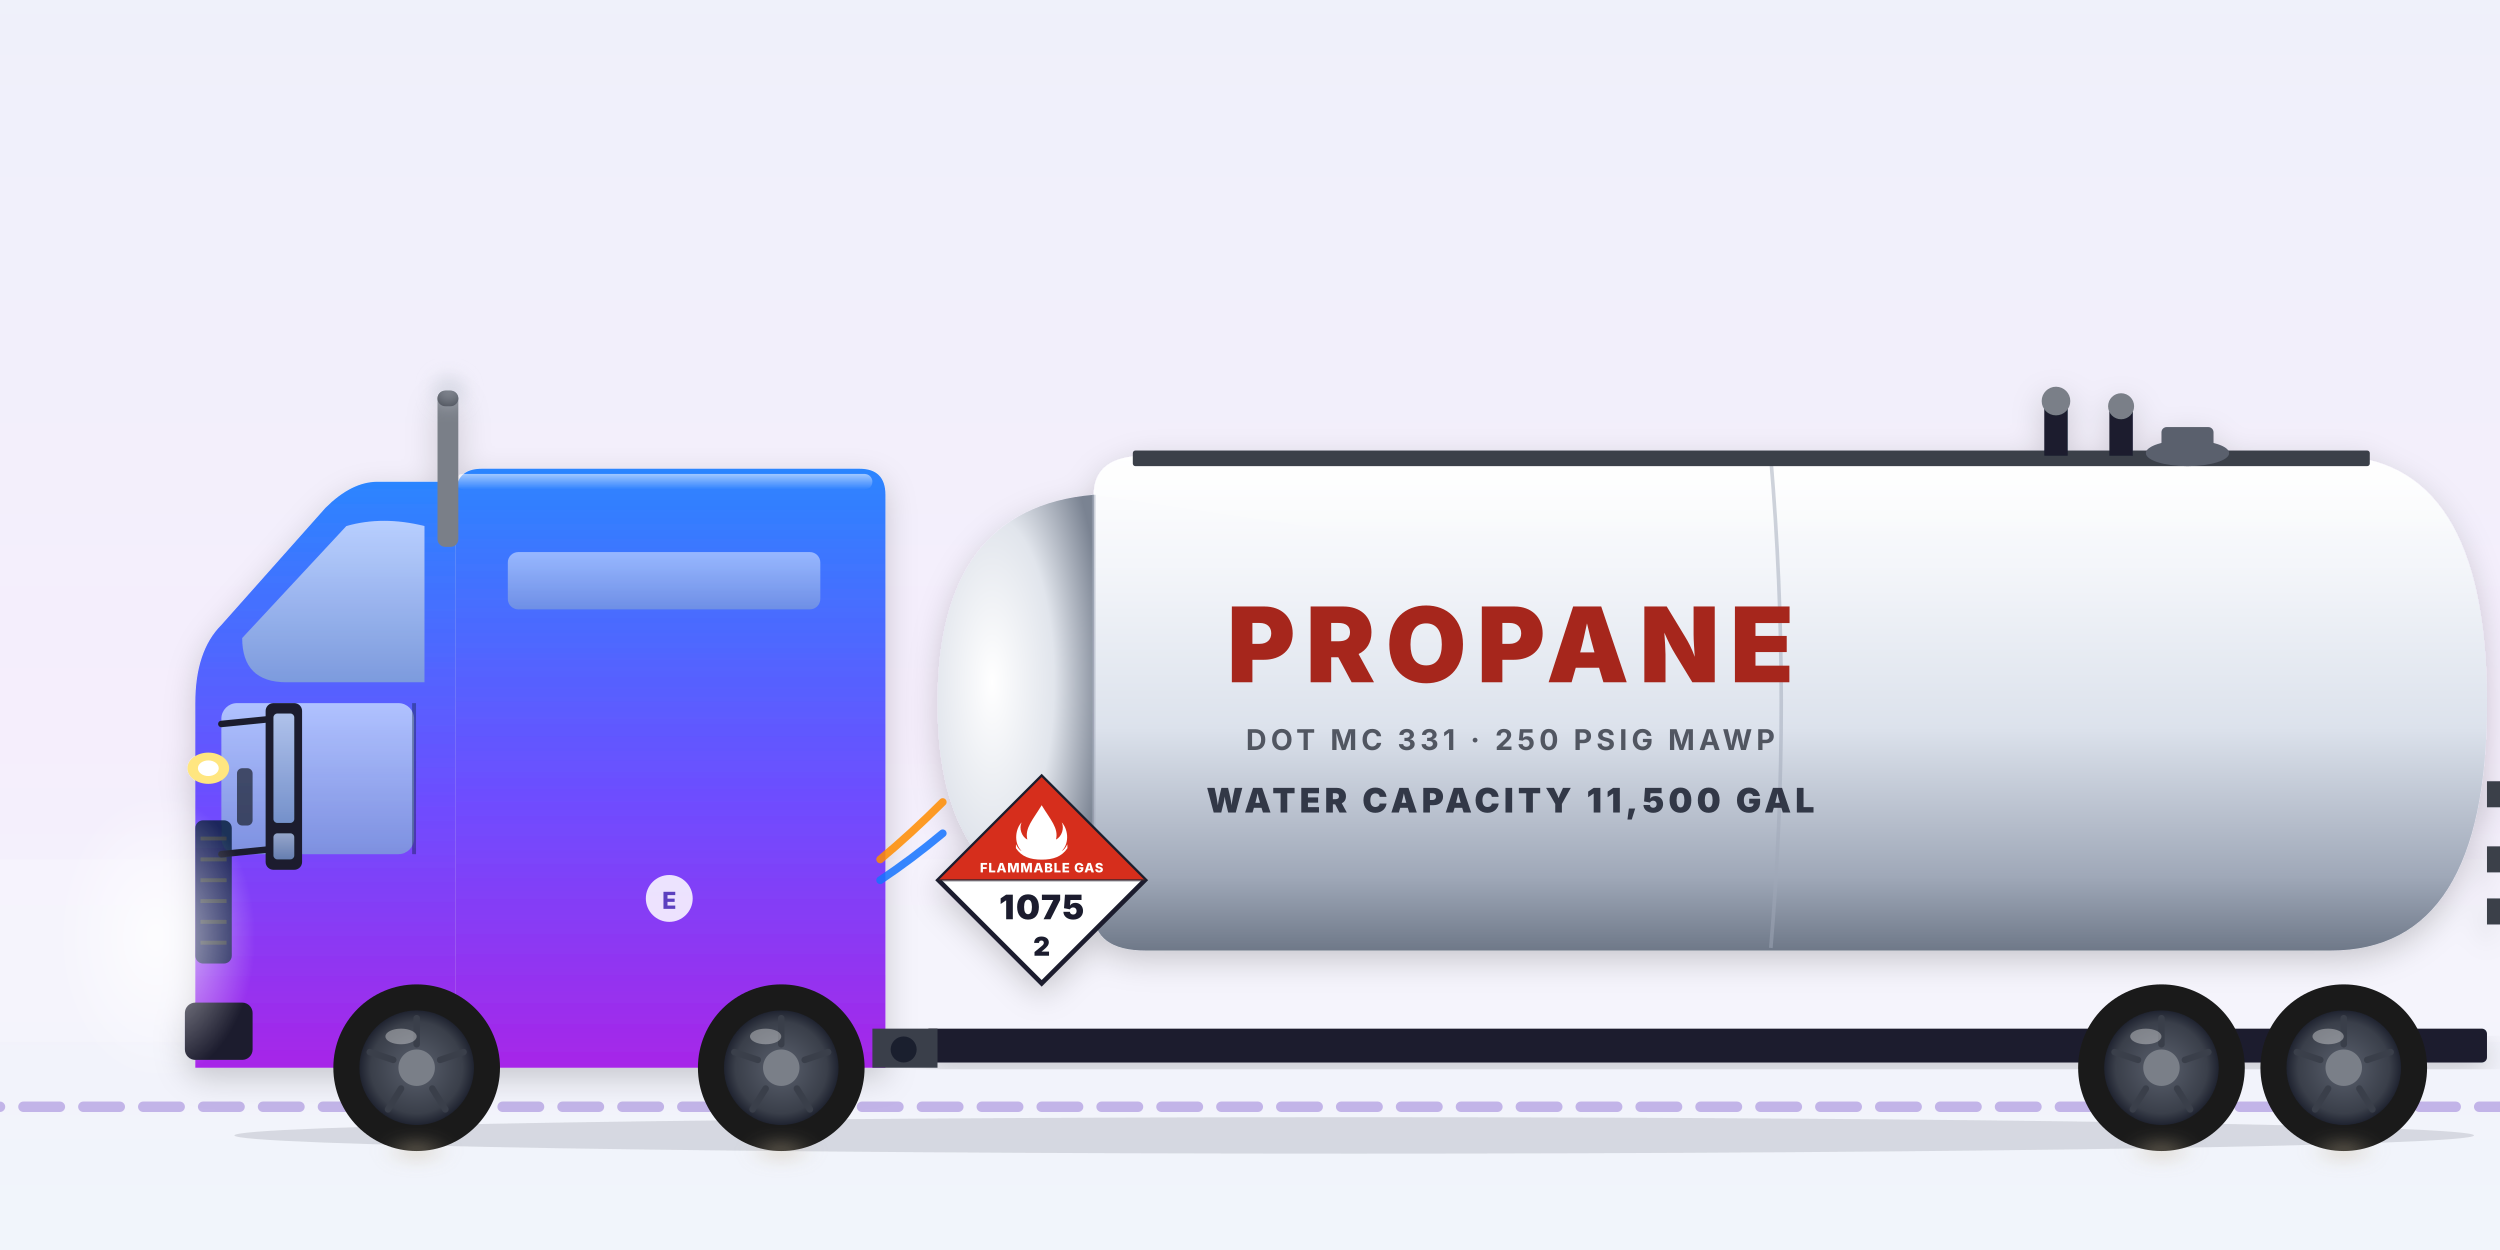
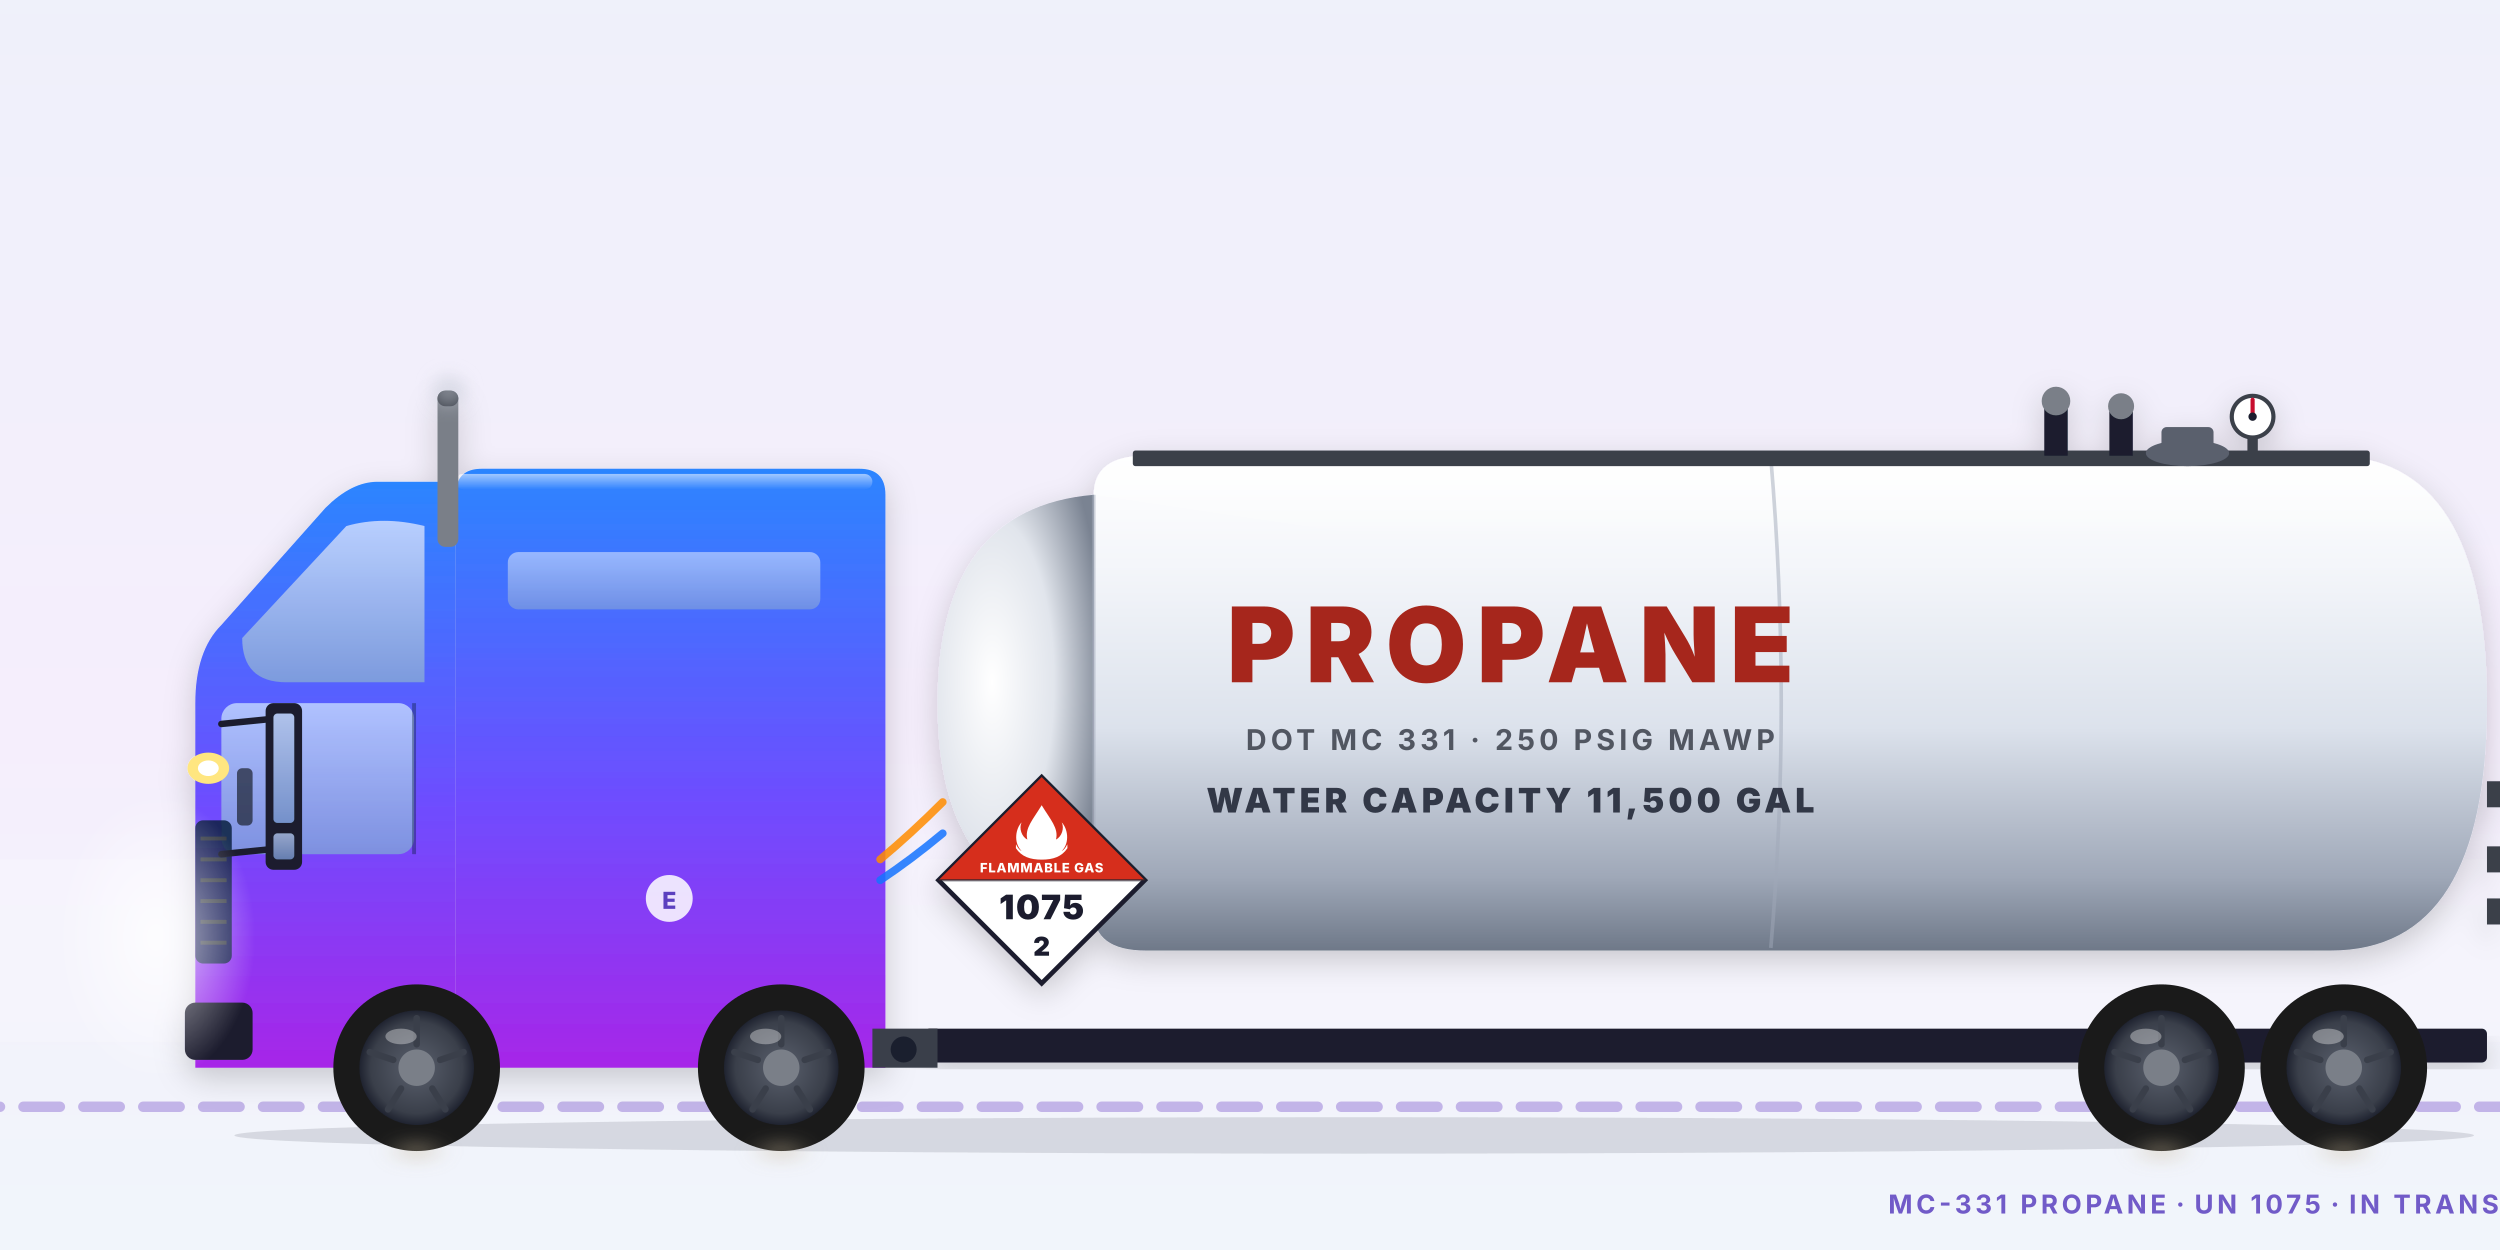
<svg xmlns="http://www.w3.org/2000/svg" width="1200" height="600" viewBox="0 50 1200 480" preserveAspectRatio="xMidYMid slice">
  <style>
    /* ========== CHASSIS BOB — the body floats on suspension ========== */
    .chassis-bob   { animation: chassis-bob 0.5s ease-in-out infinite; }
    @keyframes chassis-bob {
      0%, 100% { transform: translateY(0); }
      50%      { transform: translateY(-1.5px); }
    }
    .cab-sway      { animation: cab-sway 0.5s ease-in-out infinite -0.12s; }
    @keyframes cab-sway {
      0%, 100% { transform: translateY(0)    rotate(0deg); }
      50%      { transform: translateY(-0.8px) rotate(-0.15deg); }
    }
    .mudflap       { transform-origin: 1075px 440px;
                      animation: mudflap-flutter 0.42s ease-in-out infinite; }
    @keyframes mudflap-flutter {
      0%, 100% { transform: rotate(0deg)   translateX(0); }
      50%      { transform: rotate(-4deg)  translateX(0.4px); }
    }
    .streak        { animation: streak-drift 1.2s linear infinite; opacity: 0; }
    .streak.s2     { animation-delay: -0.4s; }
    .streak.s3     { animation-delay: -0.8s; }
    @keyframes streak-drift {
      0%   { transform: translateX(0);    opacity: 0; }
      15%  { opacity: 0.45; }
      85%  { opacity: 0.45; }
      100% { transform: translateX(180px); opacity: 0; }
    }
    .bow-air       { animation: bow-air-pulse 1.4s ease-in-out infinite;
                      transform-origin: 180px 410px; }
    @keyframes bow-air-pulse {
      0%, 100% { transform: scale(1)   translateX(0);   opacity: 0.18; }
      50%      { transform: scale(1.1) translateX(-3px); opacity: 0.32; }
    }
    .tire-dust     { animation: tire-dust 1.6s ease-out infinite; }
    @keyframes tire-dust {
      0%, 80%, 100% { opacity: 0; transform: translateX(0) scale(0.4); }
      8%, 18%       { opacity: 0.45; transform: translateX(0) scale(0.4); }
      35%           { opacity: 0;    transform: translateX(14px) scale(1); }
    }

    /* ========== ORIGINAL MOTION VOCAB ========== */
    .sheen        { animation: sheen-sweep 5s ease-in-out infinite;
                      transform-box: fill-box; }
    @keyframes sheen-sweep {
      0%   { transform: translateX(-220px); opacity: 0; }
      30%  { opacity: 0.5; }
      70%  { opacity: 0.5; }
      100% { transform: translateX(220px); opacity: 0; }
    }
    .wordmark     { animation: wordmark-breath 6s ease-in-out infinite; }
    @keyframes wordmark-breath {
      0%, 100% { opacity: 0.14; }
      50%      { opacity: 0.24; }
    }
    .badge-e      { transform-box: fill-box; transform-origin: center;
                      animation: badge-pulse 3.2s ease-in-out infinite; }
    @keyframes badge-pulse {
      0%, 100% { transform: scale(1);    opacity: 0.85; }
      50%      { transform: scale(1.06); opacity: 1; }
    }
    .headlight-glow { animation: headlight-pulse 4s ease-in-out infinite; }
    @keyframes headlight-pulse {
      0%, 100% { opacity: 0.85; }
      50%      { opacity: 1; }
    }
    .airlines     { animation: airlines-vibrate 0.55s ease-in-out infinite;
                      transform-box: fill-box; }
    @keyframes airlines-vibrate {
      0%, 100% { transform: translateY(0); }
      50%      { transform: translateY(0.6px); }
    }
    .chevron      { animation: chevron-pulse 2.2s ease-in-out infinite; }
    @keyframes chevron-pulse {
      0%, 100% { opacity: 0.3; }
      50%      { opacity: 0.65; }
    }
    .sky-shimmer  { animation: sky-drift 14s linear infinite;
                      transform-box: fill-box; }
    @keyframes sky-drift {
      from { transform: translateX(-40px); opacity: 0.12; }
      50%  { opacity: 0.22; }
      to   { transform: translateX(40px); opacity: 0.12; }
    }
    .ground-line  { stroke-dasharray: 14 9;
                      animation: ground-dash 1.6s linear infinite; }
    @keyframes ground-dash {
      from { stroke-dashoffset: 0; }
      to   { stroke-dashoffset: -46; }
    }
    /* ========== BRAND LOCKUP ========== */
    .brand-mark {
      transform-box: fill-box; transform-origin: center;
      animation: brand-pulse 3.6s ease-in-out infinite;
    }
    @keyframes brand-pulse {
      0%, 100% { transform: scale(1);    opacity: 0.92; }
      50%      { transform: scale(1.05); opacity: 1; }
    }
    .brand-word { animation: brand-word-breath 6s ease-in-out infinite; }
    @keyframes brand-word-breath {
      0%, 100% { opacity: 0.78; }
      50%      { opacity: 1; }
    }

    @media (prefers-reduced-motion: reduce) {
      .chassis-bob, .cab-sway, .mudflap, .streak, .bow-air, .tire-dust,
      .sheen, .wordmark, .badge-e, .headlight-glow, .airlines, .chevron,
      .sky-shimmer, .ground-line, .brand-mark, .brand-word { animation: none !important; }
    }

    /* ============ COUNTRY-SWITCHABLE PLACARD WORDING ============
       Division 2.1 (flammable gas / UN1075) is UN-model-harmonised, so
       the red diamond + flame + UN number are identical for US (49 CFR),
       Canada (TDG) and Mexico (NOM-004-SCT). Only the worded text and
       the side stencil units differ. The renderer shows ONE country
       group by toggling display on .country-US / .country-MX /
       .country-CA; default is US. */
    .country-MX, .country-CA { display: none; }
    .country-US { display: inline; }
  
+     /* ========== IDENTITY BEAT — MAWP service-gauge tick ==========
+        A 250-psig gauge on the relief cluster: the needle breathes a few
+        degrees around working pressure (single-shell MC-331 truth). */
+     .mawp-needle { transform-box: fill-box; transform-origin: bottom center;
+                    animation: mawp-tick 1.9s ease-in-out infinite; }
+     @keyframes mawp-tick {
+       0%, 100% { transform: rotate(-10deg); }
+       50%      { transform: rotate(12deg); }
+     }
+     @media (prefers-reduced-motion: reduce) {
+       .mawp-needle { animation: none !important; }
+     }
+ 
    /* ========== DARK-MODE OVERRIDES (2026-05-16) ========== */
    @media (prefers-color-scheme: dark) {
      .sky-bg          { fill: url(#skyDark) !important; }
      .ground-line     { stroke: #5E4FC6 !important; opacity: 0.55 !important; }
      .ground-shadow   { fill: #060912 !important; opacity: 0.55 !important; }
      .brand-word      { fill: #C9B6FF !important; }
      .brand-tagline   { fill: #8B7FE3 !important; }
      .equipment-label { fill: #C9B6FF !important; }
      .equipment-sub   { fill: #8B7FE3 !important; }
      .equipment-rule  { stroke: #6E4DFF !important; }
    }
  </style>
  <defs>
    <linearGradient id="skyDark" x1="0" y1="0" x2="0" y2="1">
      <stop offset="0%" stop-color="#0A0F1F" />
      <stop offset="55%" stop-color="#141A2E" />
      <stop offset="100%" stop-color="#0B0F1B" />
    </linearGradient>
    <linearGradient id="brandIridescent" x1="0" y1="0" x2="1" y2="1">
      <stop offset="0%" stop-color="#1473FF" />
      <stop offset="50%" stop-color="#6E4DFF" />
      <stop offset="100%" stop-color="#BE01FF" />
    </linearGradient>
    <linearGradient id="sky" x1="0" y1="0" x2="0" y2="1">
      <stop offset="0%" stop-color="#EEF1FA" />
      <stop offset="55%" stop-color="#F5EEFC" />
      <stop offset="100%" stop-color="#EFF8FA" />
    </linearGradient>
    <linearGradient id="cab" x1="0" y1="0" x2="0" y2="1">
      <stop offset="0%" stop-color="#2B85FF" />
      <stop offset="55%" stop-color="#6E4DFF" />
      <stop offset="100%" stop-color="#A726E8" />
    </linearGradient>
    <linearGradient id="cabRoof" x1="0" y1="0" x2="0" y2="1">
      <stop offset="0%" stop-color="#FFFFFF" stop-opacity="0.55" />
      <stop offset="100%" stop-color="#FFFFFF" stop-opacity="0" />
    </linearGradient>
    <linearGradient id="windowGlass" x1="0" y1="0" x2="0" y2="1">
      <stop offset="0%" stop-color="#BFD3FF" />
      <stop offset="100%" stop-color="#7E9DDB" />
    </linearGradient>
    <linearGradient id="gasTank" x1="0" y1="0" x2="0" y2="1">
      <stop offset="0%" stop-color="#FFFFFF" />
      <stop offset="22%" stop-color="#F4F6FA" />
      <stop offset="55%" stop-color="#DCE2EC" />
      <stop offset="85%" stop-color="#9FA8B8" />
      <stop offset="100%" stop-color="#6E7888" />
    </linearGradient>
    <linearGradient id="gasSheen" x1="0" y1="0" x2="0" y2="1">
      <stop offset="0%" stop-color="#FFFFFF" stop-opacity="0.65" />
      <stop offset="35%" stop-color="#FFFFFF" stop-opacity="0" />
    </linearGradient>
    <radialGradient id="gasCap" cx="0.35" cy="0.45" r="0.72">
      <stop offset="0%" stop-color="#FFFFFF" />
      <stop offset="55%" stop-color="#E1E5EC" />
      <stop offset="100%" stop-color="#7A8392" />
    </radialGradient>
    <radialGradient id="rim" cx="0.5" cy="0.5" r="0.5">
      <stop offset="0%" stop-color="#5A606D" />
      <stop offset="80%" stop-color="#3A3F4A" />
      <stop offset="100%" stop-color="#1F2330" />
    </radialGradient>
    <filter id="rigShadow" x="-10%" y="-10%" width="120%" height="130%">
      <feGaussianBlur in="SourceAlpha" stdDeviation="6" />
      <feOffset dx="0" dy="4" result="offsetBlur" />
      <feComponentTransfer>
        <feFuncA type="linear" slope="0.18" />
      </feComponentTransfer>
      <feMerge>
        <feMergeNode />
        <feMergeNode in="SourceGraphic" />
      </feMerge>
    </filter>
    <linearGradient id="bowHazeGrad" x1="0" y1="0" x2="0" y2="1">
      <stop offset="0%" stop-color="#FFFFFF" stop-opacity="0.75" />
      <stop offset="100%" stop-color="#FFFFFF" stop-opacity="0" />
    </linearGradient>
    <radialGradient id="bowHaze" cx="0.5" cy="0.5" r="0.5">
      <stop offset="0%" stop-color="#FFFFFF" stop-opacity="0.75" />
      <stop offset="100%" stop-color="#FFFFFF" stop-opacity="0" />
    </radialGradient>
    <radialGradient id="dustCloud" cx="0.5" cy="0.5" r="0.5">
      <stop offset="0%" stop-color="#C8B89A" stop-opacity="0.55" />
      <stop offset="100%" stop-color="#C8B89A" stop-opacity="0" />
    </radialGradient>
    <filter id="softBlur" x="-50%" y="-50%" width="200%" height="200%">
      <feGaussianBlur stdDeviation="3" />
    </filter>
  </defs>
  <rect class="sky-bg" width="1200" height="600" fill="url(#sky)" />
  <rect x="0" y="380" width="1200" height="70" fill="#FFFFFF" opacity="0.18" />
  <line x1="60" y1="475" x2="1140" y2="475" stroke="#9B7FD9" stroke-width="4" stroke-dasharray="14 9" stroke-linecap="round" opacity="0.55" />
  <ellipse class="ground-shadow" cx="640" cy="486" rx="430" ry="7" fill="#1A1F2E" opacity="0.13" />
  <g class="chassis-bob">
    <g filter="url(#rigShadow)">
      <path d="M 460 250 L 460 460 L 295 460 L 295 240 Q 295 230 305 230 L 450 230 Q 460 230 460 240 Z" fill="url(#cab)" />
      <path d="M 295 240 L 295 460 L 195 460 L 195 320 Q 195 300 205 290 L 245 245 Q 255 235 265 235 L 290 235 Q 295 235 295 240 Z" fill="url(#cab)" />
      <rect x="295" y="232" width="160" height="6" rx="3" fill="url(#cabRoof)" />
      <path d="M 283 252 Q 267 248 253 252 L 213 295 Q 213 312 230 312 L 283 312 Z" fill="url(#windowGlass)" opacity="0.95" />
      <rect x="205" y="320" width="74" height="58" rx="6" fill="url(#windowGlass)" opacity="0.85" />
      <line x1="279" y1="320" x2="279" y2="378" stroke="#0A1F3F" stroke-width="1.5" opacity="0.4" />
      <rect x="315" y="262" width="120" height="22" rx="4" fill="url(#windowGlass)" opacity="0.7" />
      <rect x="211" y="345" width="6" height="22" rx="2" fill="#1A1F2E" opacity="0.7" />
      <ellipse cx="200" cy="345" rx="8" ry="6" fill="#FFE680" />
      <ellipse cx="200" cy="345" rx="4" ry="3" fill="#FFFFFF" />
      <rect x="195" y="365" width="14" height="55" rx="3" fill="#0A1F3F" opacity="0.85" />
      <g stroke="#3A3F4A" stroke-width="1.5">
        <line x1="197" y1="372" x2="207" y2="372" />
        <line x1="197" y1="380" x2="207" y2="380" />
        <line x1="197" y1="388" x2="207" y2="388" />
        <line x1="197" y1="396" x2="207" y2="396" />
        <line x1="197" y1="404" x2="207" y2="404" />
        <line x1="197" y1="412" x2="207" y2="412" />
      </g>
      <rect x="191" y="435" width="26" height="22" rx="4" fill="#1A1F2E" />
      <rect x="271" y="438" width="22" height="20" rx="2" fill="#1A1F2E" opacity="0.85" />
      <line x1="205" y1="328" x2="225" y2="326" stroke="#1A1F2E" stroke-width="2.5" stroke-linecap="round" />
      <line x1="205" y1="378" x2="225" y2="376" stroke="#1A1F2E" stroke-width="2.5" stroke-linecap="round" />
      <rect x="222" y="320" width="14" height="64" rx="3" fill="#1A1F2E" />
      <rect x="225" y="324" width="8" height="42" rx="1.5" fill="url(#windowGlass)" opacity="0.9" />
      <rect x="225" y="370" width="8" height="10" rx="1.5" fill="url(#windowGlass)" opacity="0.75" />
      <rect x="288" y="200" width="8" height="60" rx="3" fill="#7A7F88" />
      <rect x="288" y="200" width="8" height="6" rx="3" fill="#3A3F4A" />
      <circle cx="377" cy="395" r="9" fill="#FFFFFF" opacity="0.85" />
      <text x="377" y="399" text-anchor="middle" font-family="Inter, system-ui, sans-serif" font-weight="800" font-size="9" fill="#5B3FBF">E</text>
    </g>
    <g filter="url(#rigShadow)">
      <path d="M 540 240 Q 540 225 560 225 L 1015 225 Q 1075 225 1075 320 Q 1075 415 1015 415 L 560 415 Q 540 415 540 400 Z" fill="url(#gasTank)" />
      <path d="M 540 240 Q 480 245 480 320 Q 480 395 540 400 L 540 240 Z" fill="url(#gasCap)" />
      <path d="M 540 240 Q 540 225 560 225 L 1015 225 Q 1075 225 1075 320" fill="url(#gasSheen)" opacity="0.7" />
      <g stroke="#9FA8B8" stroke-width="1.4" opacity="0.5">
        <path d="M 540 240 Q 540 320 540 400" fill="none" />
        <path d="M 800 226 Q 808 320 800 414" fill="none" />
      </g>
+       <g>
+         <rect x="983" y="216" width="4" height="10" fill="#3A3F4A" />
+         <circle cx="985" cy="210" r="8" fill="#FFFFFF" stroke="#3A3F4A" stroke-width="1.6" />
+         <line class="mawp-needle" x1="985" y1="210" x2="985" y2="203.5" stroke="#C8102E" stroke-width="1.6" stroke-linecap="round" />
+         <circle cx="985" cy="210" r="1.6" fill="#1A1F2E" />
+       </g>
      <rect x="555" y="223" width="475" height="6" rx="1" fill="#3A3F4A" />
      <g>
        <ellipse cx="960" cy="224" rx="16" ry="5" fill="#5A606D" />
        <rect x="950" y="214" width="20" height="11" rx="2" fill="#5A606D" />
        <rect x="905" y="206" width="9" height="19" fill="#1A1F2E" />
        <circle cx="909.5" cy="204" r="5.5" fill="#7A7F88" />
        <rect x="930" y="208" width="9" height="17" fill="#1A1F2E" />
        <circle cx="934.5" cy="206" r="5" fill="#7A7F88" />
      </g>
      <g>
        <rect x="1075" y="350" width="22" height="10" fill="#3A3F4A" />
        <rect x="1075" y="375" width="22" height="10" fill="#3A3F4A" />
        <rect x="1075" y="395" width="22" height="10" fill="#3A3F4A" />
      </g>
      <text x="700" y="312" text-anchor="middle" font-family="Inter, system-ui, sans-serif" font-weight="900" font-size="40" fill="#A6261A" letter-spacing="4">PROPANE</text>
      <text x="700" y="338" text-anchor="middle" font-family="Inter, system-ui, sans-serif" font-weight="700" font-size="11" fill="#3A3F4A" opacity="0.85" letter-spacing="1.6">DOT MC 331 · 250 PSIG MAWP</text>
      <g class="country-US">
        <text x="700" y="362" text-anchor="middle" font-family="Inter, system-ui, sans-serif" font-weight="900" font-size="13" fill="#1A1F2E" opacity="0.85" letter-spacing="1.6">WATER CAPACITY 11,500 GAL</text>
      </g>
      <g class="country-MX">
        <text x="700" y="362" text-anchor="middle" font-family="Inter, system-ui, sans-serif" font-weight="900" font-size="13" fill="#1A1F2E" opacity="0.85" letter-spacing="1.6">CAPACIDAD AGUA 43,500 L</text>
      </g>
      <g class="country-CA">
        <text x="700" y="362" text-anchor="middle" font-family="Inter, system-ui, sans-serif" font-weight="900" font-size="13" fill="#1A1F2E" opacity="0.85" letter-spacing="1.6">WATER CAPACITY 43,500 L</text>
      </g>
-       <g transform="translate(520 388)">
-         <g transform="rotate(45)">
-           <rect x="-28" y="-28" width="56" height="56" fill="#FFFFFF" stroke="#1A1F2E" stroke-width="1.8" />
-           <rect x="-25" y="-25" width="50" height="50" fill="none" stroke="#FFFFFF" stroke-width="0.8" opacity="0.85" />
+       <defs>
+         <g id="class2_1Placard">
+           <g transform="translate(520 388)">
+             <g transform="rotate(45)">
+               <rect x="-28" y="-28" width="56" height="56" fill="#FFFFFF" stroke="#1A1F2E" stroke-width="1.8" />
+               <rect x="-25" y="-25" width="50" height="50" fill="none" stroke="#FFFFFF" stroke-width="0.8" opacity="0.85" />
+             </g>
+             <polygon points="0,-39.6 39.6,0 -39.6,0" fill="#D62F1A" />
+             <line x1="-39.6" y1="0" x2="39.6" y2="0" stroke="#1A1F2E" stroke-width="0.9" opacity="0.6" />
+             <g transform="translate(0 -20) scale(1.1)" fill="#FFFFFF">
+               <path d="M 0 -8 C -3 -3 -6 0 -5 4 C -7 3 -8 0 -7 -2 C -9 0 -10 5 -7 8 C -9 7 -9 4 -9 7 C -7 10 -4 11 0 11 C 4 11 7 10 9 7 C 9 4 9 7 7 8 C 10 5 9 0 7 -2 C 8 0 7 3 5 4 C 6 0 3 -3 0 -8 Z" />
+             </g>
+             <g class="country-US">
+               <text y="-3" text-anchor="middle" font-family="Inter, system-ui, sans-serif" font-weight="800" font-size="5" fill="#FFFFFF" letter-spacing="0.3">FLAMMABLE GAS</text>
+             </g>
+             <g class="country-CA">
+               <text y="-5.5" text-anchor="middle" font-family="Inter, system-ui, sans-serif" font-weight="800" font-size="4.4" fill="#FFFFFF" letter-spacing="0.2">FLAMMABLE GAS</text>
+               <text y="-0.8" text-anchor="middle" font-family="Inter, system-ui, sans-serif" font-weight="700" font-size="3.7" fill="#FFFFFF" letter-spacing="0.2">GAZ INFLAMMABLE</text>
+             </g>
+             <g class="country-MX">
+               <text y="-3" text-anchor="middle" font-family="Inter, system-ui, sans-serif" font-weight="800" font-size="5" fill="#FFFFFF" letter-spacing="0.3">GAS INFLAMABLE</text>
+             </g>
+             <text y="15" text-anchor="middle" font-family="Inter, system-ui, sans-serif" font-weight="900" font-size="13" fill="#1A1F2E" letter-spacing="0.6">1075</text>
+             <text y="29" text-anchor="middle" font-family="Inter, system-ui, sans-serif" font-weight="900" font-size="10" fill="#1A1F2E">2</text>
+           </g>
        </g>
-         <polygon points="0,-39.6 39.6,0 -39.6,0" fill="#D62F1A" />
-         <line x1="-39.6" y1="0" x2="39.6" y2="0" stroke="#1A1F2E" stroke-width="0.9" opacity="0.6" />
-         <g transform="translate(0 -20) scale(1.1)" fill="#FFFFFF">
-           <path d="M 0 -8 C -3 -3 -6 0 -5 4 C -7 3 -8 0 -7 -2 C -9 0 -10 5 -7 8 C -9 7 -9 4 -9 7 C -7 10 -4 11 0 11 C 4 11 7 10 9 7 C 9 4 9 7 7 8 C 10 5 9 0 7 -2 C 8 0 7 3 5 4 C 6 0 3 -3 0 -8 Z" />
+         <g id="class2_2Placard">
+           <g transform="translate(520 388) scale(0.875)">
+             <g transform="rotate(45)">
+               <rect x="-32" y="-32" width="64" height="64" fill="#00843D" stroke="#000000" stroke-width="3" />
+             </g>
+             <rect x="-5" y="-27" width="10" height="21" rx="4" fill="#FFFFFF" />
+             <rect x="-2.4" y="-30" width="4.8" height="4" rx="1" fill="#FFFFFF" />
+             <text class="country-US" y="12" text-anchor="middle" font-family="Inter, system-ui, sans-serif" font-weight="800" font-size="4.4" fill="#FFFFFF" letter-spacing="0.4">NON-FLAMMABLE GAS</text>
+             <text class="country-MX" y="12" text-anchor="middle" font-family="Inter, system-ui, sans-serif" font-weight="800" font-size="4.4" fill="#FFFFFF" letter-spacing="0.4">GAS NO INFLAMABLE</text>
+             <text y="26" text-anchor="middle" font-family="Inter, system-ui, sans-serif" font-weight="900" font-size="13" fill="#FFFFFF">2</text>
+           </g>
        </g>
-         <g class="country-US">
-           <text y="-3" text-anchor="middle" font-family="Inter, system-ui, sans-serif" font-weight="800" font-size="5" fill="#FFFFFF" letter-spacing="0.3">FLAMMABLE GAS</text>
+         <g id="class2_3Placard">
+           <g transform="translate(520 388) scale(0.875)">
+             <g transform="rotate(45)">
+               <rect x="-32" y="-32" width="64" height="64" fill="#FFFFFF" stroke="#000000" stroke-width="3" />
+             </g>
+             <g fill="#0A0A0A">
+               <circle cx="0" cy="-16" r="6" />
+               <rect x="-10" y="-9" width="20" height="2.6" rx="1.3" transform="rotate(20 0 -7.7)" />
+               <rect x="-10" y="-9" width="20" height="2.6" rx="1.3" transform="rotate(-20 0 -7.7)" />
+             </g>
+             <text class="country-US" y="14" text-anchor="middle" font-family="Inter, system-ui, sans-serif" font-weight="800" font-size="5.2" fill="#0A0A0A" letter-spacing="0.4">POISON GAS</text>
+             <text class="country-MX" y="14" text-anchor="middle" font-family="Inter, system-ui, sans-serif" font-weight="800" font-size="5.2" fill="#0A0A0A" letter-spacing="0.4">GAS TÓXICO</text>
+             <text y="27" text-anchor="middle" font-family="Inter, system-ui, sans-serif" font-weight="900" font-size="13" fill="#0A0A0A">2</text>
+           </g>
        </g>
-         <g class="country-CA">
-           <text y="-5.5" text-anchor="middle" font-family="Inter, system-ui, sans-serif" font-weight="800" font-size="4.4" fill="#FFFFFF" letter-spacing="0.2">FLAMMABLE GAS</text>
-           <text y="-0.8" text-anchor="middle" font-family="Inter, system-ui, sans-serif" font-weight="700" font-size="3.7" fill="#FFFFFF" letter-spacing="0.2">GAZ INFLAMMABLE</text>
+         <g id="commodityPlacard">
+           <use href="#class2_1Placard" />
        </g>
-         <g class="country-MX">
-           <text y="-3" text-anchor="middle" font-family="Inter, system-ui, sans-serif" font-weight="800" font-size="5" fill="#FFFFFF" letter-spacing="0.3">GAS INFLAMABLE</text>
-         </g>
-         <text y="15" text-anchor="middle" font-family="Inter, system-ui, sans-serif" font-weight="900" font-size="13" fill="#1A1F2E" letter-spacing="0.6">1075</text>
-         <text y="29" text-anchor="middle" font-family="Inter, system-ui, sans-serif" font-weight="900" font-size="10" fill="#1A1F2E">2</text>
-       </g>
+       </defs>
+       <use href="#commodityPlacard" />
    </g>
    <g filter="url(#rigShadow)">
      <rect x="475" y="445" width="600" height="13" rx="2" fill="#1A1F2E" />
    </g>
    <rect x="455" y="445" width="25" height="15" fill="#3A3F4A" />
    <circle cx="467" cy="453" r="5" fill="#1A1F2E" />
  </g>
  <g id="wheelGroup">
    <circle cx="0" cy="0" r="32" fill="#1A1A1A" />
    <circle cx="0" cy="0" r="22" fill="url(#rim)" />
    <circle cx="0" cy="0" r="7" fill="#7A7F88" />
    <g stroke="#3A3F4A" stroke-width="2.5" stroke-linecap="round">
      <line x1="0" y1="-19" x2="0" y2="-9" />
      <line x1="18" y1="-6" x2="9" y2="-3" />
      <line x1="11" y1="16" x2="6" y2="8" />
      <line x1="-11" y1="16" x2="-6" y2="8" />
      <line x1="-18" y1="-6" x2="-9" y2="-3" />
    </g>
    <ellipse cx="-6" cy="-12" rx="6" ry="3" fill="#FFFFFF" opacity="0.35" />
  </g>
  <g transform="translate(420 460)">
    <g>
      <use href="#wheelGroup" />
      <animateTransform attributeName="transform" type="rotate" from="0" to="-360" dur="1.6s" repeatCount="indefinite" />
    </g>
  </g>
  <g transform="translate(280 460)">
    <g>
      <use href="#wheelGroup" />
      <animateTransform attributeName="transform" type="rotate" from="0" to="-360" dur="1.6s" repeatCount="indefinite" />
    </g>
  </g>
  <g transform="translate(950 460)">
    <g>
      <use href="#wheelGroup" />
      <animateTransform attributeName="transform" type="rotate" from="0" to="-360" dur="1.6s" repeatCount="indefinite" />
    </g>
  </g>
  <g transform="translate(1020 460)">
    <g>
      <use href="#wheelGroup" />
      <animateTransform attributeName="transform" type="rotate" from="0" to="-360" dur="1.6s" repeatCount="indefinite" />
    </g>
  </g>
  <path d="M 458 380 Q 470 370 482 358" stroke="#FF8C00" stroke-width="3" fill="none" stroke-linecap="round" opacity="0.85" />
  <path d="M 458 388 Q 470 380 482 370" stroke="#1473FF" stroke-width="3" fill="none" stroke-linecap="round" opacity="0.85" />
  <g opacity="0.75">
  </g>
  <g stroke="#9B7FD9" stroke-width="2.5" stroke-linecap="round" opacity="0.5">
    <line class="streak" x1="1090" y1="445" x2="1145" y2="445" />
    <line class="streak s2" x1="1085" y1="455" x2="1150" y2="455" />
    <line class="streak s3" x1="1095" y1="468" x2="1145" y2="468" />
  </g>
  <ellipse class="bow-air" cx="180" cy="410" rx="38" ry="55" fill="url(#bowHaze)" />
  <g filter="url(#softBlur)" opacity="0.5">
    <circle cx="292" cy="200" r="6" fill="#C8CDD8">
      <animate attributeName="cy" from="200" to="120" dur="2.6s" repeatCount="indefinite" />
      <animate attributeName="r" from="6" to="14" dur="2.6s" repeatCount="indefinite" />
      <animate attributeName="opacity" values="0;0.55;0.55;0" keyTimes="0;0.15;0.7;1" dur="2.6s" repeatCount="indefinite" />
    </circle>
    <circle cx="294" cy="200" r="5" fill="#C8CDD8">
      <animate attributeName="cy" from="200" to="120" dur="2.6s" begin="-0.9s" repeatCount="indefinite" />
      <animate attributeName="r" from="5" to="12" dur="2.6s" begin="-0.9s" repeatCount="indefinite" />
      <animate attributeName="opacity" values="0;0.55;0.55;0" keyTimes="0;0.15;0.7;1" dur="2.6s" begin="-0.9s" repeatCount="indefinite" />
    </circle>
    <circle cx="290" cy="200" r="4" fill="#C8CDD8">
      <animate attributeName="cy" from="200" to="120" dur="2.6s" begin="-1.7s" repeatCount="indefinite" />
      <animate attributeName="r" from="4" to="10" dur="2.6s" begin="-1.7s" repeatCount="indefinite" />
      <animate attributeName="opacity" values="0;0.55;0.55;0" keyTimes="0;0.15;0.7;1" dur="2.6s" begin="-1.7s" repeatCount="indefinite" />
    </circle>
  </g>
  <g filter="url(#softBlur)">
    <ellipse class="tire-dust" cx="420.0" cy="492.0" rx="14" ry="5" fill="url(#dustCloud)" />
    <ellipse class="tire-dust" cx="280.0" cy="492.0" rx="14" ry="5" fill="url(#dustCloud)" style="animation-delay:-0.4s" />
    <ellipse class="tire-dust" cx="950.0" cy="492.0" rx="14" ry="5" fill="url(#dustCloud)" style="animation-delay:-0.7s" />
    <ellipse class="tire-dust" cx="1020.0" cy="492.0" rx="14" ry="5" fill="url(#dustCloud)" style="animation-delay:-1.1s" />
  </g>
+   <text x="1140" y="516" text-anchor="end" font-family="Inter, system-ui, sans-serif" font-weight="700" font-size="10" letter-spacing="1.4" fill="#5B3FBF" opacity="0.85">
+     <tspan data-bind="equipment_label">MC-331 PROPANE</tspan> · <tspan data-bind="un_number">UN 1075</tspan> · <tspan data-bind="state_label">IN TRANSIT</tspan> · <tspan data-bind="eta_minutes">ETA —</tspan>
+   </text>
</svg>
